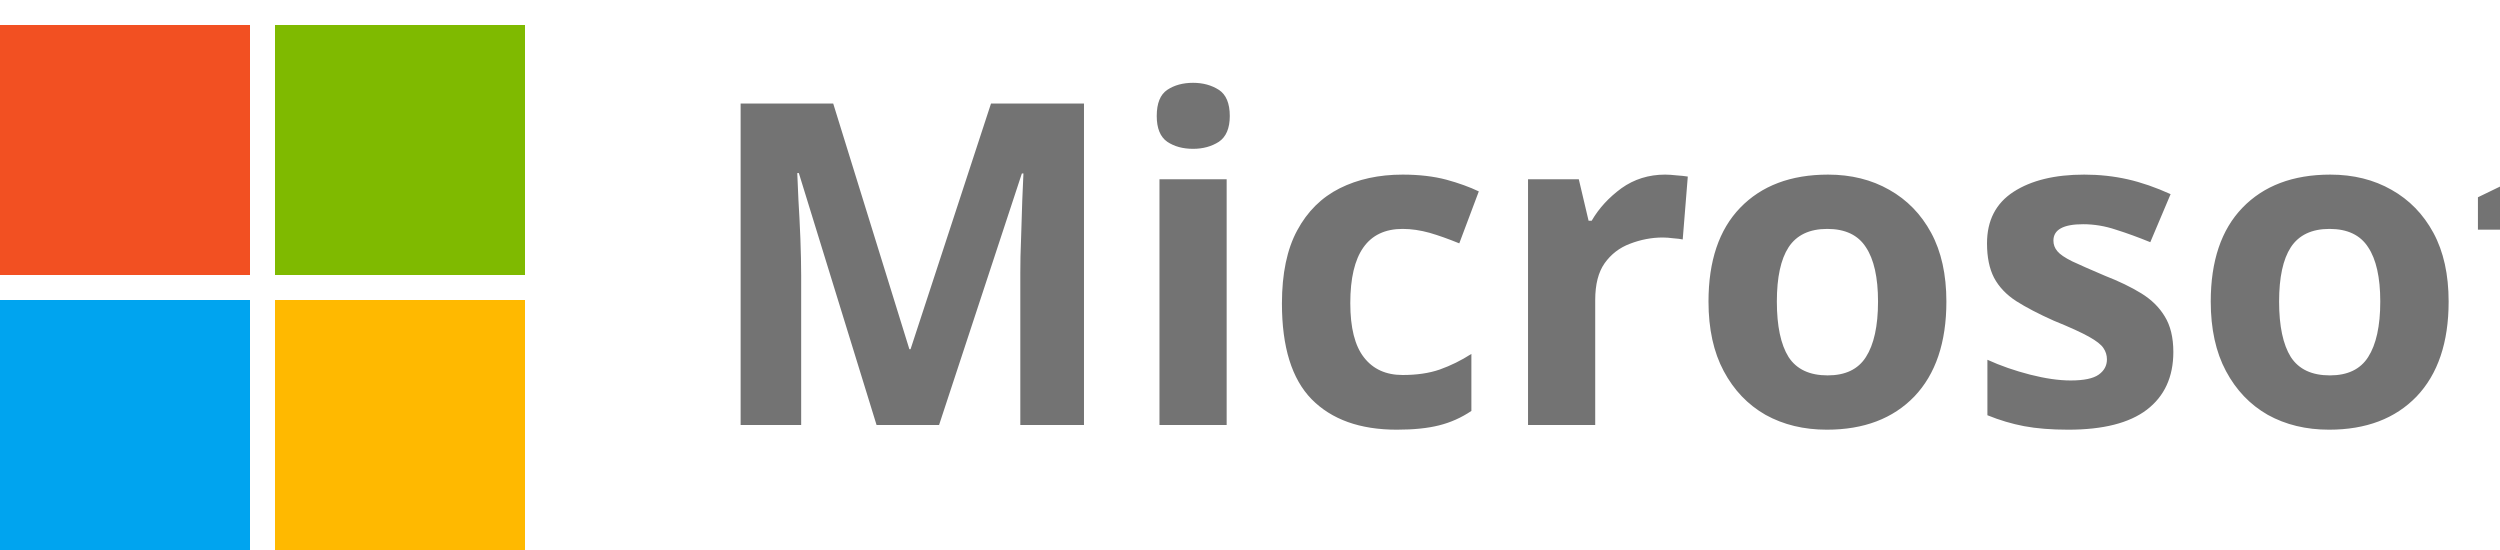
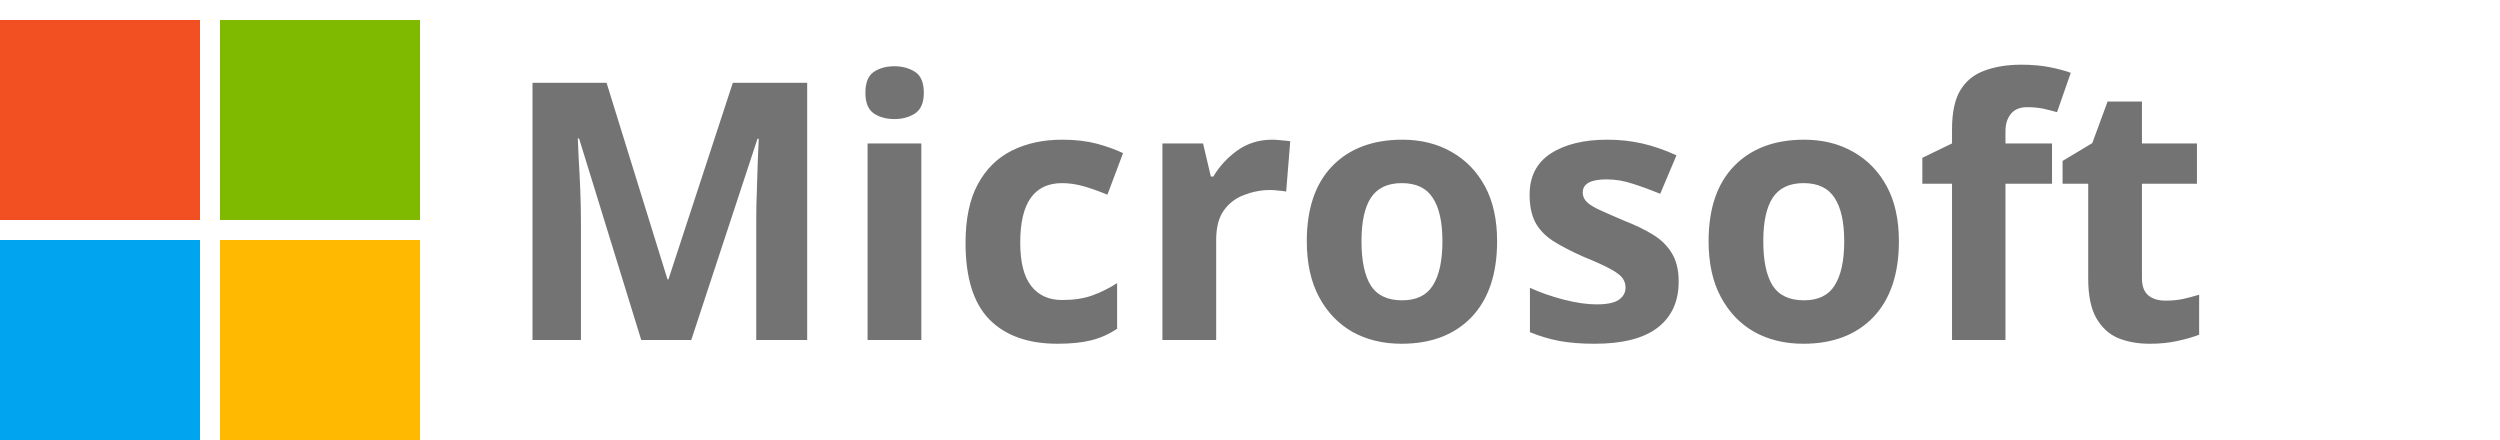
- <svg xmlns="http://www.w3.org/2000/svg" viewBox="0 0 100 22">
+ <svg xmlns="http://www.w3.org/2000/svg" viewBox="0 0 125 22">
  <rect x="0" y="1" width="10" height="10" fill="#f25022" />
  <rect x="11" y="1" width="10" height="10" fill="#7fba00" />
  <rect x="0" y="12" width="10" height="10" fill="#00a4ef" />
  <rect x="11" y="12" width="10" height="10" fill="#ffb900" />
-   <text x="28" y="17" font-family="Segoe UI, sans-serif" font-weight="bold" font-size="18" fill="#737373">Microsoft</text>
+   <text x="25" y="17" font-family="Segoe UI, sans-serif" font-weight="600" font-size="18" fill="#737373">Microsoft</text>
</svg>
